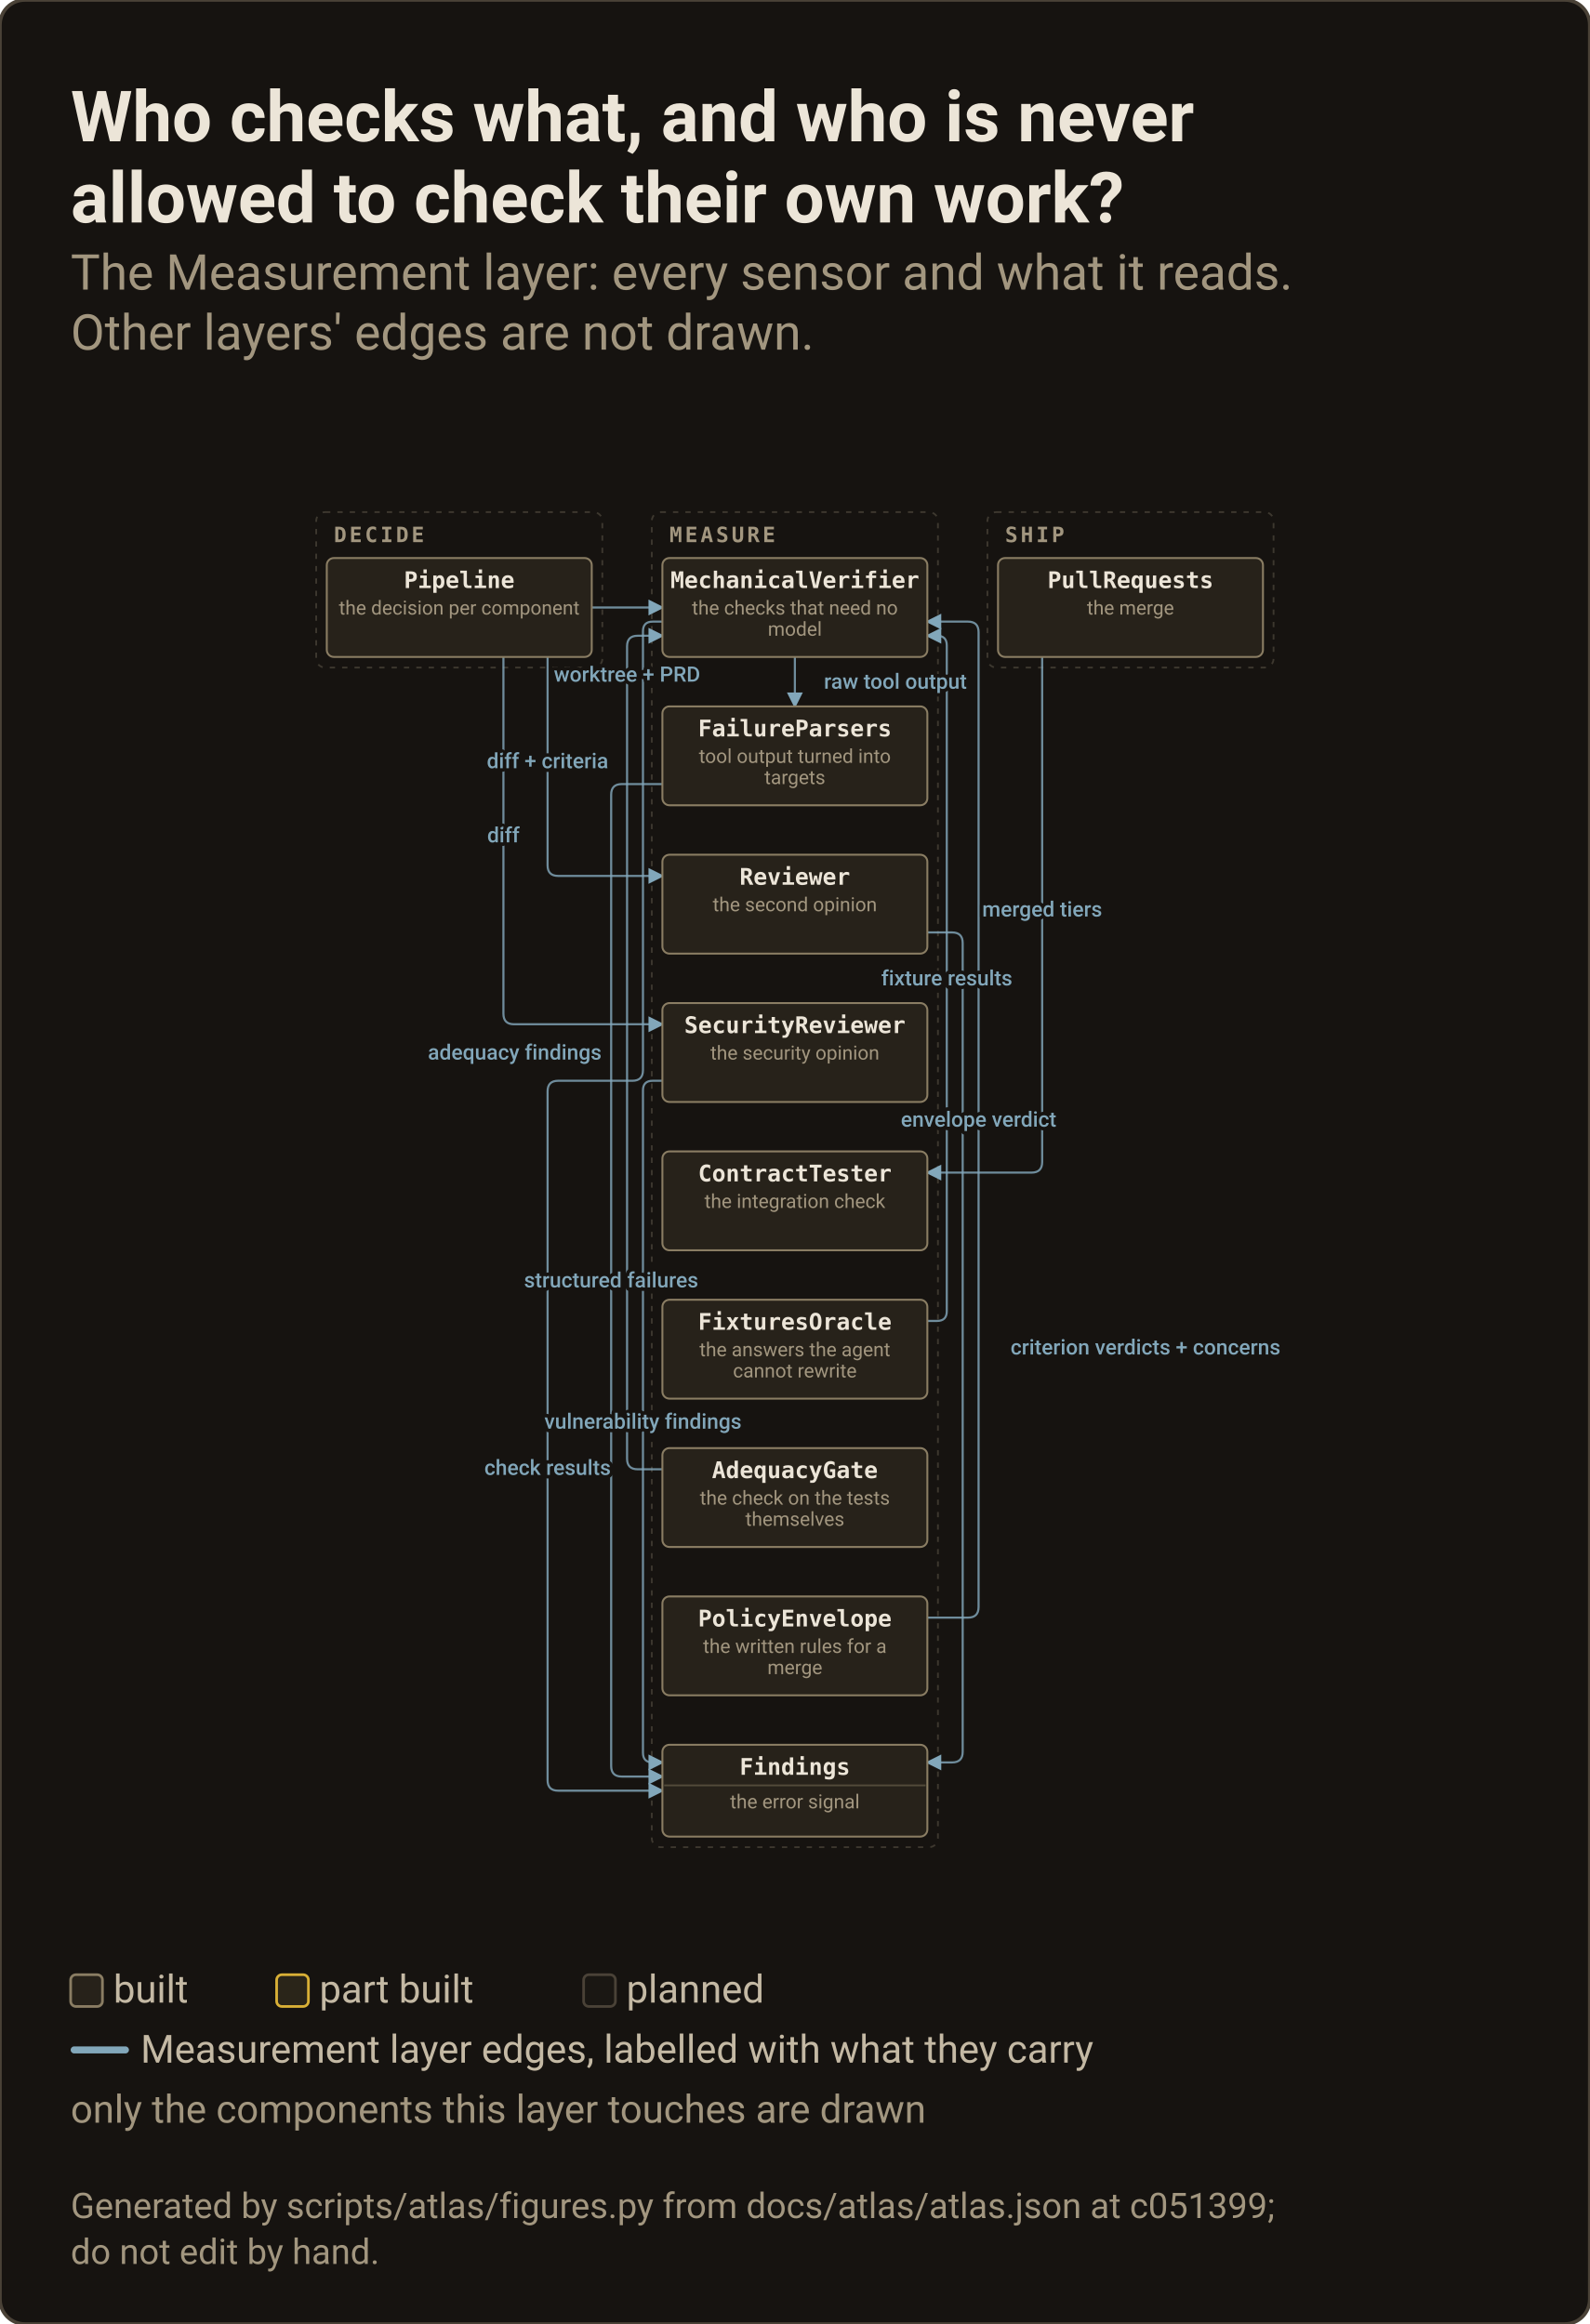
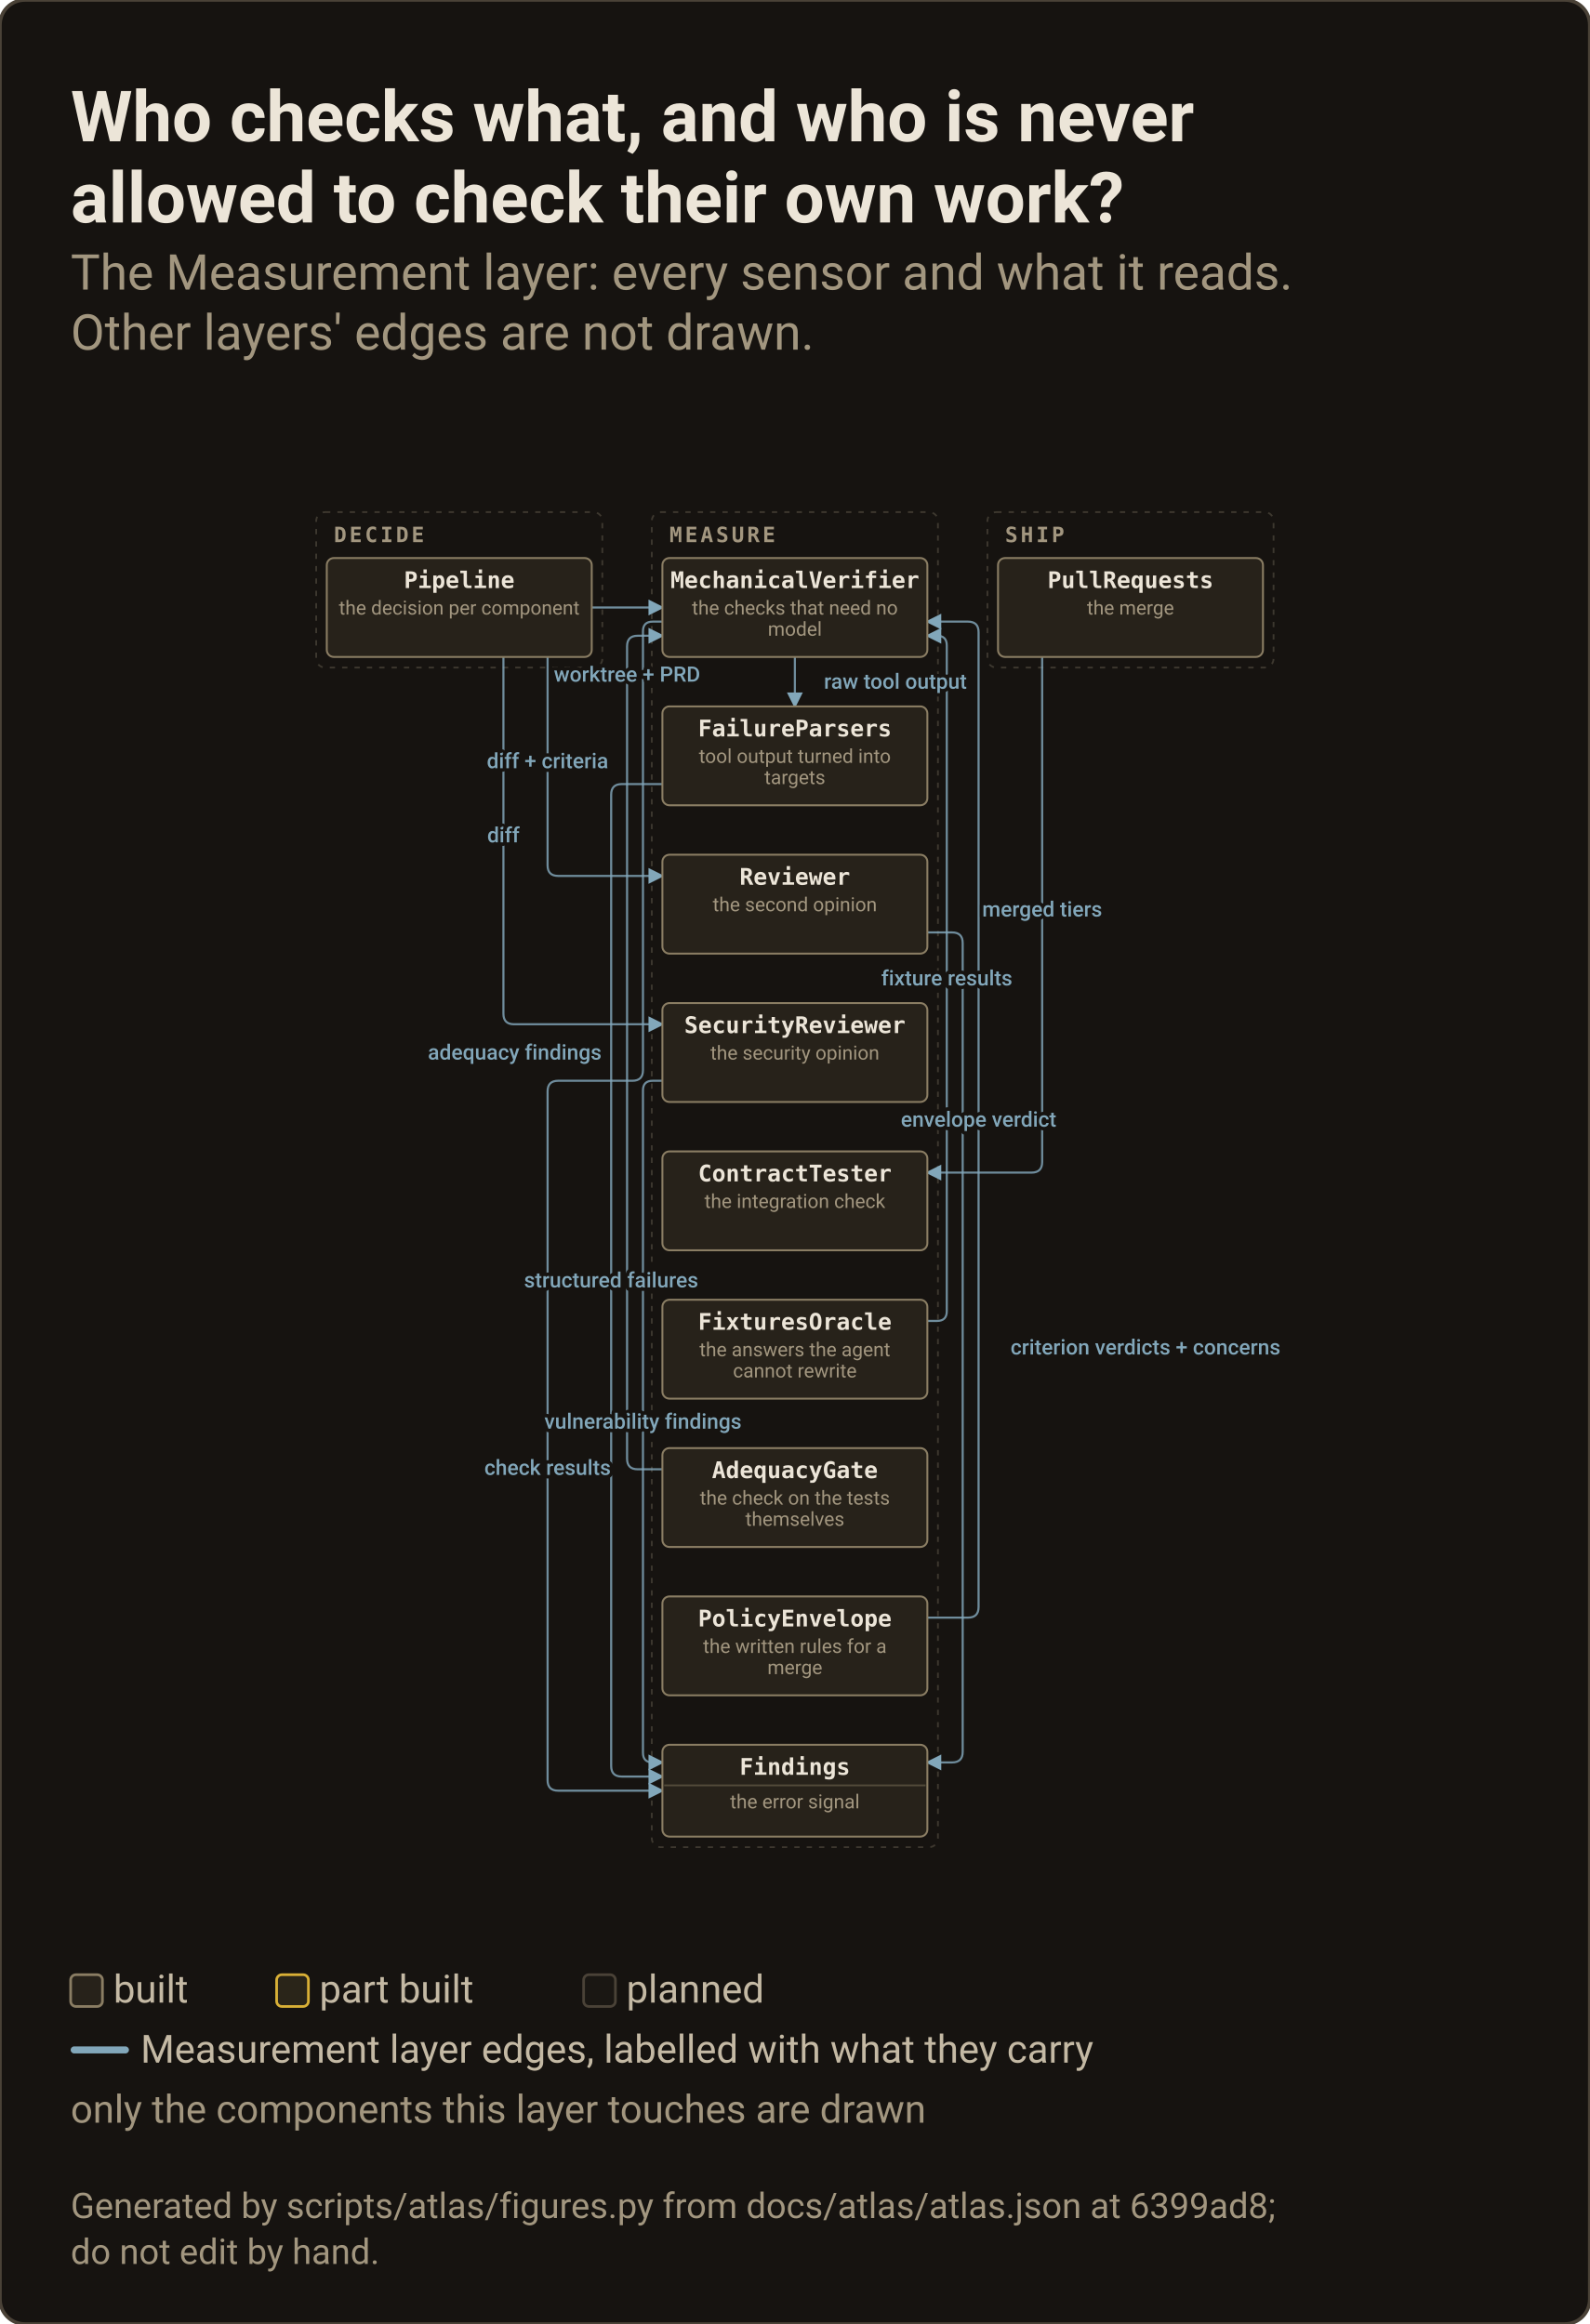
<svg xmlns="http://www.w3.org/2000/svg" width="900" height="1316" viewBox="0 0 900 1316" role="img" aria-label="Measurement layer of the kstrl system map">
  <rect x="0" y="0" width="900" height="1316" rx="14" fill="#161310" stroke="#4A4237" stroke-width="2" />
  <text x="40.0" y="80.0" class="c0">Who checks what, and who is never</text>
  <text x="40.0" y="126.0" class="c0">allowed to check their own work?</text>
  <text x="40.0" y="164.0" class="c1">The Measurement layer: every sensor and what it reads.</text>
  <text x="40.0" y="198.0" class="c1">Other layers' edges are not drawn.</text>
  <svg id="map" x="171.0" y="216.0" width="558" height="880" viewBox="0 0 558 880" overflow="visible">
    <defs>
      <marker id="map-m-work" viewBox="0 0 8 8" refX="7" refY="4" markerUnits="userSpaceOnUse" markerWidth="9" markerHeight="9" orient="auto-start-reverse">
        <path d="M0,0 L8,4 L0,8 z" fill="#D9CDB2" />
      </marker>
      <marker id="map-m-measure" viewBox="0 0 8 8" refX="7" refY="4" markerUnits="userSpaceOnUse" markerWidth="9" markerHeight="9" orient="auto-start-reverse">
        <path d="M0,0 L8,4 L0,8 z" fill="#82A7BA" />
      </marker>
      <marker id="map-m-feedback" viewBox="0 0 8 8" refX="7" refY="4" markerUnits="userSpaceOnUse" markerWidth="9" markerHeight="9" orient="auto-start-reverse">
        <path d="M0,0 L8,4 L0,8 z" fill="#E39A86" />
      </marker>
      <marker id="map-m-operator" viewBox="0 0 8 8" refX="7" refY="4" markerUnits="userSpaceOnUse" markerWidth="9" markerHeight="9" orient="auto-start-reverse">
        <path d="M0,0 L8,4 L0,8 z" fill="#DD9BBD" />
      </marker>
      <marker id="map-m-trust" viewBox="0 0 8 8" refX="7" refY="4" markerUnits="userSpaceOnUse" markerWidth="9" markerHeight="9" orient="auto-start-reverse">
        <path d="M0,0 L8,4 L0,8 z" fill="#B48EC9" />
      </marker>
      <marker id="map-m-learn" viewBox="0 0 8 8" refX="7" refY="4" markerUnits="userSpaceOnUse" markerWidth="9" markerHeight="9" orient="auto-start-reverse">
        <path d="M0,0 L8,4 L0,8 z" fill="#86C9A9" />
      </marker>
      <marker id="map-m-record" viewBox="0 0 8 8" refX="7" refY="4" markerUnits="userSpaceOnUse" markerWidth="9" markerHeight="9" orient="auto-start-reverse">
        <path d="M0,0 L8,4 L0,8 z" fill="#B7C27C" />
      </marker>
      <marker id="map-m-change" viewBox="0 0 8 8" refX="7" refY="4" markerUnits="userSpaceOnUse" markerWidth="9" markerHeight="9" orient="auto-start-reverse">
        <path d="M0,0 L8,4 L0,8 z" fill="#E26D5A" />
      </marker>
      <marker id="map-m-reach" viewBox="0 0 8 8" refX="7" refY="4" markerUnits="userSpaceOnUse" markerWidth="9" markerHeight="9" orient="auto-start-reverse">
        <path d="M0,0 L8,4 L0,8 z" fill="#E5A84F" />
      </marker>
    </defs>
    <style>#map .node.quiet{opacity:.42}#map .node.planned{opacity:.5}#map .node.planned.quiet{opacity:.3}#map .node.meas .node__box{stroke:#82A7BA;stroke-width:2.2}#map .node.acts .node__box{stroke:#E5A84F;stroke-width:2.4}#map .node__ring{display:none;fill:none;stroke:#82A7BA;stroke-width:1.6}#map .node.meas .node__ring{display:inline}#map .flow.planned{opacity:.35}#map .flowlbl.planned{opacity:.5}#map .flow.off,#map .flowlbl.off{display:none}#map .flow.hot{opacity:1;stroke-opacity:1;stroke-width:2.6}#map .flowlbl.hot{opacity:1}</style>
    <rect x="8.0" y="74.0" width="162.0" height="88.0" rx="5" fill="none" stroke="#A2967F" stroke-opacity=".28" stroke-width="1" stroke-dasharray="3 4" />
    <text x="18.0" y="91.0" class="t1">DECIDE</text>
    <rect x="198.0" y="74.0" width="162.0" height="756.0" rx="5" fill="none" stroke="#A2967F" stroke-opacity=".28" stroke-width="1" stroke-dasharray="3 4" />
    <text x="208.0" y="91.0" class="t1">MEASURE</text>
    <rect x="388.0" y="74.0" width="162.0" height="88.0" rx="5" fill="none" stroke="#A2967F" stroke-opacity=".28" stroke-width="1" stroke-dasharray="3 4" />
    <text x="398.0" y="91.0" class="t1">SHIP</text>
    <g data-layer="flow">
      <path id="map-f24" class="flow measure" data-edge="24" data-from="Pipeline" data-to="MechanicalVerifier" data-art="worktree + PRD" data-kind="measure" data-layer="measure" d="M 164.0 128.0 L 204.0 128.0" fill="none" stroke="#82A7BA" stroke-opacity="0.82" stroke-width="1.2" stroke-linecap="round" marker-end="url(#map-m-measure)" />
      <path id="map-f25" class="flow measure" data-edge="25" data-from="Pipeline" data-to="Reviewer" data-art="diff + criteria" data-kind="measure" data-layer="measure" d="M 139.0 156.0 L 139.0 274.0 Q 139.0 280.0 145.0 280.0 L 204.0 280.0" fill="none" stroke="#82A7BA" stroke-opacity="0.82" stroke-width="1.2" stroke-linecap="round" marker-end="url(#map-m-measure)" />
      <path id="map-f26" class="flow measure" data-edge="26" data-from="Pipeline" data-to="SecurityReviewer" data-art="diff" data-kind="measure" data-layer="measure" d="M 114.0 156.0 L 114.0 358.0 Q 114.0 364.0 120.0 364.0 L 204.0 364.0" fill="none" stroke="#82A7BA" stroke-opacity="0.82" stroke-width="1.2" stroke-linecap="round" marker-end="url(#map-m-measure)" />
      <path id="map-f27" class="flow measure" data-edge="27" data-from="PolicyEnvelope" data-to="MechanicalVerifier" data-art="envelope verdict" data-kind="measure" data-layer="measure" d="M 354.0 700.0 L 377.0 700.0 Q 383.0 700.0 383.0 694.0 L 383.0 142.0 Q 383.0 136.0 377.0 136.0 L 354.0 136.0" fill="none" stroke="#82A7BA" stroke-opacity="0.82" stroke-width="1.2" stroke-linecap="round" marker-end="url(#map-m-measure)" />
      <path id="map-f28" class="flow measure" data-edge="28" data-from="AdequacyGate" data-to="MechanicalVerifier" data-art="adequacy findings" data-kind="measure" data-layer="measure" d="M 204.0 616.0 L 190.0 616.0 Q 184.0 616.0 184.0 610.0 L 184.0 150.0 Q 184.0 144.0 190.0 144.0 L 204.0 144.0" fill="none" stroke="#82A7BA" stroke-opacity="0.82" stroke-width="1.2" stroke-linecap="round" marker-end="url(#map-m-measure)" />
      <path id="map-f29" class="flow measure" data-edge="29" data-from="FixturesOracle" data-to="MechanicalVerifier" data-art="fixture results" data-kind="measure" data-layer="measure" d="M 354.0 532.0 L 359.5 532.0 Q 365.0 532.0 365.0 526.5 L 365.0 149.5 Q 365.0 144.0 359.5 144.0 L 354.0 144.0" fill="none" stroke="#82A7BA" stroke-opacity="0.82" stroke-width="1.2" stroke-linecap="round" marker-end="url(#map-m-measure)" />
      <path id="map-f30" class="flow measure" data-edge="30" data-from="MechanicalVerifier" data-to="Findings" data-art="check results" data-kind="measure" data-layer="measure" d="M 204.0 136.0 L 198.5 136.0 Q 193.0 136.0 193.0 141.5 L 193.0 390.0 Q 193.0 396.0 187.0 396.0 L 145.0 396.0 Q 139.0 396.0 139.0 402.0 L 139.0 792.0 Q 139.0 798.0 145.0 798.0 L 204.0 798.0" fill="none" stroke="#82A7BA" stroke-opacity="0.82" stroke-width="1.2" stroke-linecap="round" marker-end="url(#map-m-measure)" />
      <path id="map-f31" class="flow measure" data-edge="31" data-from="MechanicalVerifier" data-to="FailureParsers" data-art="raw tool output" data-kind="measure" data-layer="measure" d="M 279.0 156.0 L 279.0 184.0" fill="none" stroke="#82A7BA" stroke-opacity="0.82" stroke-width="1.2" stroke-linecap="round" marker-end="url(#map-m-measure)" />
      <path id="map-f32" class="flow measure" data-edge="32" data-from="FailureParsers" data-to="Findings" data-art="structured failures" data-kind="measure" data-layer="measure" d="M 204.0 228.0 L 181.0 228.0 Q 175.0 228.0 175.0 234.0 L 175.0 784.0 Q 175.0 790.0 181.0 790.0 L 204.0 790.0" fill="none" stroke="#82A7BA" stroke-opacity="0.82" stroke-width="1.2" stroke-linecap="round" marker-end="url(#map-m-measure)" />
      <path id="map-f33" class="flow measure" data-edge="33" data-from="Reviewer" data-to="Findings" data-art="criterion verdicts + concerns" data-kind="measure" data-layer="measure" d="M 354.0 312.0 L 368.0 312.0 Q 374.0 312.0 374.0 318.0 L 374.0 776.0 Q 374.0 782.0 368.0 782.0 L 354.0 782.0" fill="none" stroke="#82A7BA" stroke-opacity="0.82" stroke-width="1.2" stroke-linecap="round" marker-end="url(#map-m-measure)" />
      <path id="map-f34" class="flow measure" data-edge="34" data-from="SecurityReviewer" data-to="Findings" data-art="vulnerability findings" data-kind="measure" data-layer="measure" d="M 204.0 396.0 L 198.5 396.0 Q 193.0 396.0 193.0 401.5 L 193.0 776.5 Q 193.0 782.0 198.5 782.0 L 204.0 782.0" fill="none" stroke="#82A7BA" stroke-opacity="0.82" stroke-width="1.2" stroke-linecap="round" marker-end="url(#map-m-measure)" />
      <path id="map-f41" class="flow measure" data-edge="41" data-from="PullRequests" data-to="ContractTester" data-art="merged tiers" data-kind="measure" data-layer="measure" d="M 419.0 156.0 L 419.0 442.0 Q 419.0 448.0 413.0 448.0 L 354.0 448.0" fill="none" stroke="#82A7BA" stroke-opacity="0.82" stroke-width="1.2" stroke-linecap="round" marker-end="url(#map-m-measure)" />
    </g>
    <g class="node built" data-id="MechanicalVerifier" data-kind="component" data-state="built" data-region="measure" role="button" tabindex="0" aria-label="MechanicalVerifier, the checks that need no model, built">
      <rect class="node__box" x="204.0" y="100.0" width="150.0" height="56.0" rx="4.0" fill="#27221A" stroke="#8A7D63" stroke-width="1.1" />
      <rect class="node__ring" x="207.0" y="103.0" width="144.0" height="50.0" rx="3.0" />
      <text x="279.0" y="117.0" class="t2">MechanicalVerifier</text>
      <g data-layer="job">
        <text x="279.0" y="132.0" class="t3">the checks that need no</text>
        <text x="279.0" y="144.0" class="t3">model</text>
      </g>
    </g>
    <g class="node built" data-id="FailureParsers" data-kind="component" data-state="built" data-region="measure" role="button" tabindex="0" aria-label="FailureParsers, tool output turned into targets, built">
      <rect class="node__box" x="204.0" y="184.0" width="150.0" height="56.0" rx="4.0" fill="#27221A" stroke="#8A7D63" stroke-width="1.1" />
      <rect class="node__ring" x="207.0" y="187.0" width="144.0" height="50.0" rx="3.0" />
      <text x="279.0" y="201.0" class="t2">FailureParsers</text>
      <g data-layer="job">
        <text x="279.0" y="216.0" class="t3">tool output turned into</text>
        <text x="279.0" y="228.0" class="t3">targets</text>
      </g>
    </g>
    <g class="node built" data-id="Reviewer" data-kind="component" data-state="built" data-region="measure" role="button" tabindex="0" aria-label="Reviewer, the second opinion, built">
      <rect class="node__box" x="204.0" y="268.0" width="150.0" height="56.0" rx="4.0" fill="#27221A" stroke="#8A7D63" stroke-width="1.1" />
      <rect class="node__ring" x="207.0" y="271.0" width="144.0" height="50.0" rx="3.0" />
      <text x="279.0" y="285.0" class="t2">Reviewer</text>
      <g data-layer="job">
        <text x="279.0" y="300.0" class="t3">the second opinion</text>
      </g>
    </g>
    <g class="node built" data-id="SecurityReviewer" data-kind="component" data-state="built" data-region="measure" role="button" tabindex="0" aria-label="SecurityReviewer, the security opinion, built">
      <rect class="node__box" x="204.0" y="352.0" width="150.0" height="56.0" rx="4.0" fill="#27221A" stroke="#8A7D63" stroke-width="1.1" />
      <rect class="node__ring" x="207.0" y="355.0" width="144.0" height="50.0" rx="3.0" />
      <text x="279.0" y="369.0" class="t2">SecurityReviewer</text>
      <g data-layer="job">
        <text x="279.0" y="384.0" class="t3">the security opinion</text>
      </g>
    </g>
    <g class="node built" data-id="ContractTester" data-kind="component" data-state="built" data-region="measure" role="button" tabindex="0" aria-label="ContractTester, the integration check, built">
      <rect class="node__box" x="204.0" y="436.0" width="150.0" height="56.0" rx="4.0" fill="#27221A" stroke="#8A7D63" stroke-width="1.1" />
      <rect class="node__ring" x="207.0" y="439.0" width="144.0" height="50.0" rx="3.0" />
      <text x="279.0" y="453.0" class="t2">ContractTester</text>
      <g data-layer="job">
        <text x="279.0" y="468.0" class="t3">the integration check</text>
      </g>
    </g>
    <g class="node built" data-id="FixturesOracle" data-kind="component" data-state="built" data-region="measure" role="button" tabindex="0" aria-label="FixturesOracle, the answers the agent cannot rewrite, built">
      <rect class="node__box" x="204.0" y="520.0" width="150.0" height="56.0" rx="4.0" fill="#27221A" stroke="#8A7D63" stroke-width="1.1" />
      <rect class="node__ring" x="207.0" y="523.0" width="144.0" height="50.0" rx="3.0" />
      <text x="279.0" y="537.0" class="t2">FixturesOracle</text>
      <g data-layer="job">
        <text x="279.0" y="552.0" class="t3">the answers the agent</text>
        <text x="279.0" y="564.0" class="t3">cannot rewrite</text>
      </g>
    </g>
    <g class="node built" data-id="AdequacyGate" data-kind="component" data-state="built" data-region="measure" role="button" tabindex="0" aria-label="AdequacyGate, the check on the tests themselves, built">
      <rect class="node__box" x="204.0" y="604.0" width="150.0" height="56.0" rx="4.0" fill="#27221A" stroke="#8A7D63" stroke-width="1.1" />
      <rect class="node__ring" x="207.0" y="607.0" width="144.0" height="50.0" rx="3.0" />
      <text x="279.0" y="621.0" class="t2">AdequacyGate</text>
      <g data-layer="job">
        <text x="279.0" y="636.0" class="t3">the check on the tests</text>
        <text x="279.0" y="648.0" class="t3">themselves</text>
      </g>
    </g>
    <g class="node built" data-id="PolicyEnvelope" data-kind="component" data-state="built" data-region="measure" role="button" tabindex="0" aria-label="PolicyEnvelope, the written rules for a merge, built">
      <rect class="node__box" x="204.0" y="688.0" width="150.0" height="56.0" rx="4.0" fill="#27221A" stroke="#8A7D63" stroke-width="1.1" />
      <rect class="node__ring" x="207.0" y="691.0" width="144.0" height="50.0" rx="3.0" />
      <text x="279.0" y="705.0" class="t2">PolicyEnvelope</text>
      <g data-layer="job">
        <text x="279.0" y="720.0" class="t3">the written rules for a</text>
        <text x="279.0" y="732.0" class="t3">merge</text>
      </g>
    </g>
    <g class="node built" data-id="Findings" data-kind="store" data-state="built" data-region="measure" role="button" tabindex="0" aria-label="Findings, the error signal, built">
      <rect class="node__box" x="204.0" y="772.0" width="150.0" height="52.0" rx="4.0" fill="#27221A" stroke="#8A7D63" stroke-width="1.1" />
      <rect class="node__ring" x="207.0" y="775.0" width="144.0" height="46.0" rx="3.0" />
      <text x="279.0" y="789.0" class="t2">Findings</text>
      <line x1="205.0" y1="795.0" x2="353.0" y2="795.0" stroke="#8A7D63" stroke-opacity=".45" stroke-width="1" />
      <g data-layer="job">
        <text x="279.0" y="808.0" class="t3">the error signal</text>
      </g>
    </g>
    <g class="node built" data-id="Pipeline" data-kind="component" data-state="built" data-region="decide" role="button" tabindex="0" aria-label="Pipeline, the decision per component, built">
      <rect class="node__box" x="14.0" y="100.0" width="150.0" height="56.0" rx="4.0" fill="#27221A" stroke="#8A7D63" stroke-width="1.1" />
      <rect class="node__ring" x="17.0" y="103.0" width="144.0" height="50.0" rx="3.0" />
      <text x="89.0" y="117.0" class="t2">Pipeline</text>
      <g data-layer="job">
        <text x="89.0" y="132.0" class="t3">the decision per component</text>
      </g>
    </g>
    <g class="node built" data-id="PullRequests" data-kind="component" data-state="built" data-region="ship" role="button" tabindex="0" aria-label="PullRequests, the merge, built">
      <rect class="node__box" x="394.0" y="100.0" width="150.0" height="56.0" rx="4.0" fill="#27221A" stroke="#8A7D63" stroke-width="1.1" />
      <rect class="node__ring" x="397.0" y="103.0" width="144.0" height="50.0" rx="3.0" />
      <text x="469.0" y="117.0" class="t2">PullRequests</text>
      <g data-layer="job">
        <text x="469.0" y="132.0" class="t3">the merge</text>
      </g>
    </g>
    <g data-layer="flow">
      <g class="flowlbl measure" data-edge="24" data-from="Pipeline" data-to="MechanicalVerifier" data-layer="measure">
        <text x="184.0" y="170.0" class="t0">worktree + PRD</text>
      </g>
      <g class="flowlbl measure" data-edge="25" data-from="Pipeline" data-to="Reviewer" data-layer="measure">
        <text x="139.0" y="219.0" class="t0">diff + criteria</text>
      </g>
      <g class="flowlbl measure" data-edge="26" data-from="Pipeline" data-to="SecurityReviewer" data-layer="measure">
        <text x="114.0" y="261.0" class="t0">diff</text>
      </g>
      <g class="flowlbl measure" data-edge="27" data-from="PolicyEnvelope" data-to="MechanicalVerifier" data-layer="measure">
        <text x="383.0" y="422.0" class="t0">envelope verdict</text>
      </g>
      <g class="flowlbl measure" data-edge="28" data-from="AdequacyGate" data-to="MechanicalVerifier" data-layer="measure">
        <text x="120.4" y="384.0" class="t0">adequacy findings</text>
      </g>
      <g class="flowlbl measure" data-edge="29" data-from="FixturesOracle" data-to="MechanicalVerifier" data-layer="measure">
        <text x="365.0" y="342.0" class="t0">fixture results</text>
      </g>
      <g class="flowlbl measure" data-edge="30" data-from="MechanicalVerifier" data-to="Findings" data-layer="measure">
        <text x="139.0" y="619.2" class="t0">check results</text>
      </g>
      <g class="flowlbl measure" data-edge="31" data-from="MechanicalVerifier" data-to="FailureParsers" data-layer="measure">
        <text x="335.9" y="174.0" class="t0">raw tool output</text>
      </g>
      <g class="flowlbl measure" data-edge="32" data-from="FailureParsers" data-to="Findings" data-layer="measure">
        <text x="175.0" y="513.0" class="t0">structured failures</text>
      </g>
      <g class="flowlbl measure" data-edge="33" data-from="Reviewer" data-to="Findings" data-layer="measure">
        <text x="477.5" y="551.0" class="t0">criterion verdicts + concerns</text>
      </g>
      <g class="flowlbl measure" data-edge="34" data-from="SecurityReviewer" data-to="Findings" data-layer="measure">
        <text x="193.0" y="593.0" class="t0">vulnerability findings</text>
      </g>
      <g class="flowlbl measure" data-edge="41" data-from="PullRequests" data-to="ContractTester" data-layer="measure">
        <text x="419.0" y="303.0" class="t0">merged tiers</text>
      </g>
    </g>
    <style>#map .t0{font-family:ui-sans-serif,system-ui,-apple-system,"SF Pro Text","Segoe UI",Roboto,"Helvetica Neue",Arial,sans-serif;font-size:12.0px;font-weight:500;fill:#82A7BA;text-anchor:middle;paint-order:stroke;stroke:#161310;stroke-width:4;stroke-linejoin:round}#map .t1{font-family:ui-monospace,"SF Mono",SFMono-Regular,"JetBrains Mono",Menlo,Consolas,monospace;font-size:12.0px;font-weight:600;fill:#A2967F;text-anchor:start;letter-spacing:.13em}#map .t2{font-family:ui-monospace,"SF Mono",SFMono-Regular,"JetBrains Mono",Menlo,Consolas,monospace;font-size:13.0px;font-weight:600;fill:#ECE5D8;text-anchor:middle}#map .t3{font-family:ui-sans-serif,system-ui,-apple-system,"SF Pro Text","Segoe UI",Roboto,"Helvetica Neue",Arial,sans-serif;font-size:11.0px;font-weight:400;fill:#A2967F;text-anchor:middle}</style>
  </svg>
  <rect x="40.0" y="1118.2" width="18" height="18" rx="3" fill="#27221A" stroke="#8A7D63" stroke-width="1.5" />
  <text x="64.2" y="1134.0" class="c2">built</text>
  <rect x="156.6" y="1118.2" width="18" height="18" rx="3" fill="#2A2519" stroke="#D9B036" stroke-width="1.5" />
  <text x="180.8" y="1134.0" class="c2">part built</text>
  <rect x="330.4" y="1118.2" width="18" height="18" rx="3" fill="#1A1713" stroke="#4A4237" stroke-width="1.5" />
  <text x="354.6" y="1134.0" class="c2">planned</text>
  <rect x="40.0" y="1158.8" width="33" height="4" rx="2" fill="#82A7BA" />
  <text x="79.6" y="1168.0" class="c2">Measurement layer edges, labelled with what they carry</text>
  <text x="40.0" y="1202.0" class="c3">only the components this layer touches are drawn</text>
-   <text x="40.0" y="1256.0" class="c4">Generated by scripts/atlas/figures.py from docs/atlas/atlas.json at c051399;</text>
+   <text x="40.0" y="1256.0" class="c4">Generated by scripts/atlas/figures.py from docs/atlas/atlas.json at 6399ad8;</text>
  <text x="40.0" y="1282.0" class="c4">do not edit by hand.</text>
  <style>.c0{font-family:ui-sans-serif,system-ui,-apple-system,"SF Pro Text","Segoe UI",Roboto,"Helvetica Neue",Arial,sans-serif;font-size:40.0px;font-weight:600;fill:#ECE5D8;text-anchor:start}.c1{font-family:ui-sans-serif,system-ui,-apple-system,"SF Pro Text","Segoe UI",Roboto,"Helvetica Neue",Arial,sans-serif;font-size:28.0px;font-weight:400;fill:#A2967F;text-anchor:start}.c2{font-family:ui-sans-serif,system-ui,-apple-system,"SF Pro Text","Segoe UI",Roboto,"Helvetica Neue",Arial,sans-serif;font-size:22.0px;font-weight:400;fill:#C4B9A4;text-anchor:start}.c3{font-family:ui-sans-serif,system-ui,-apple-system,"SF Pro Text","Segoe UI",Roboto,"Helvetica Neue",Arial,sans-serif;font-size:22.0px;font-weight:400;fill:#A2967F;text-anchor:start}.c4{font-family:ui-sans-serif,system-ui,-apple-system,"SF Pro Text","Segoe UI",Roboto,"Helvetica Neue",Arial,sans-serif;font-size:20.0px;font-weight:400;fill:#A2967F;text-anchor:start}</style>
</svg>
